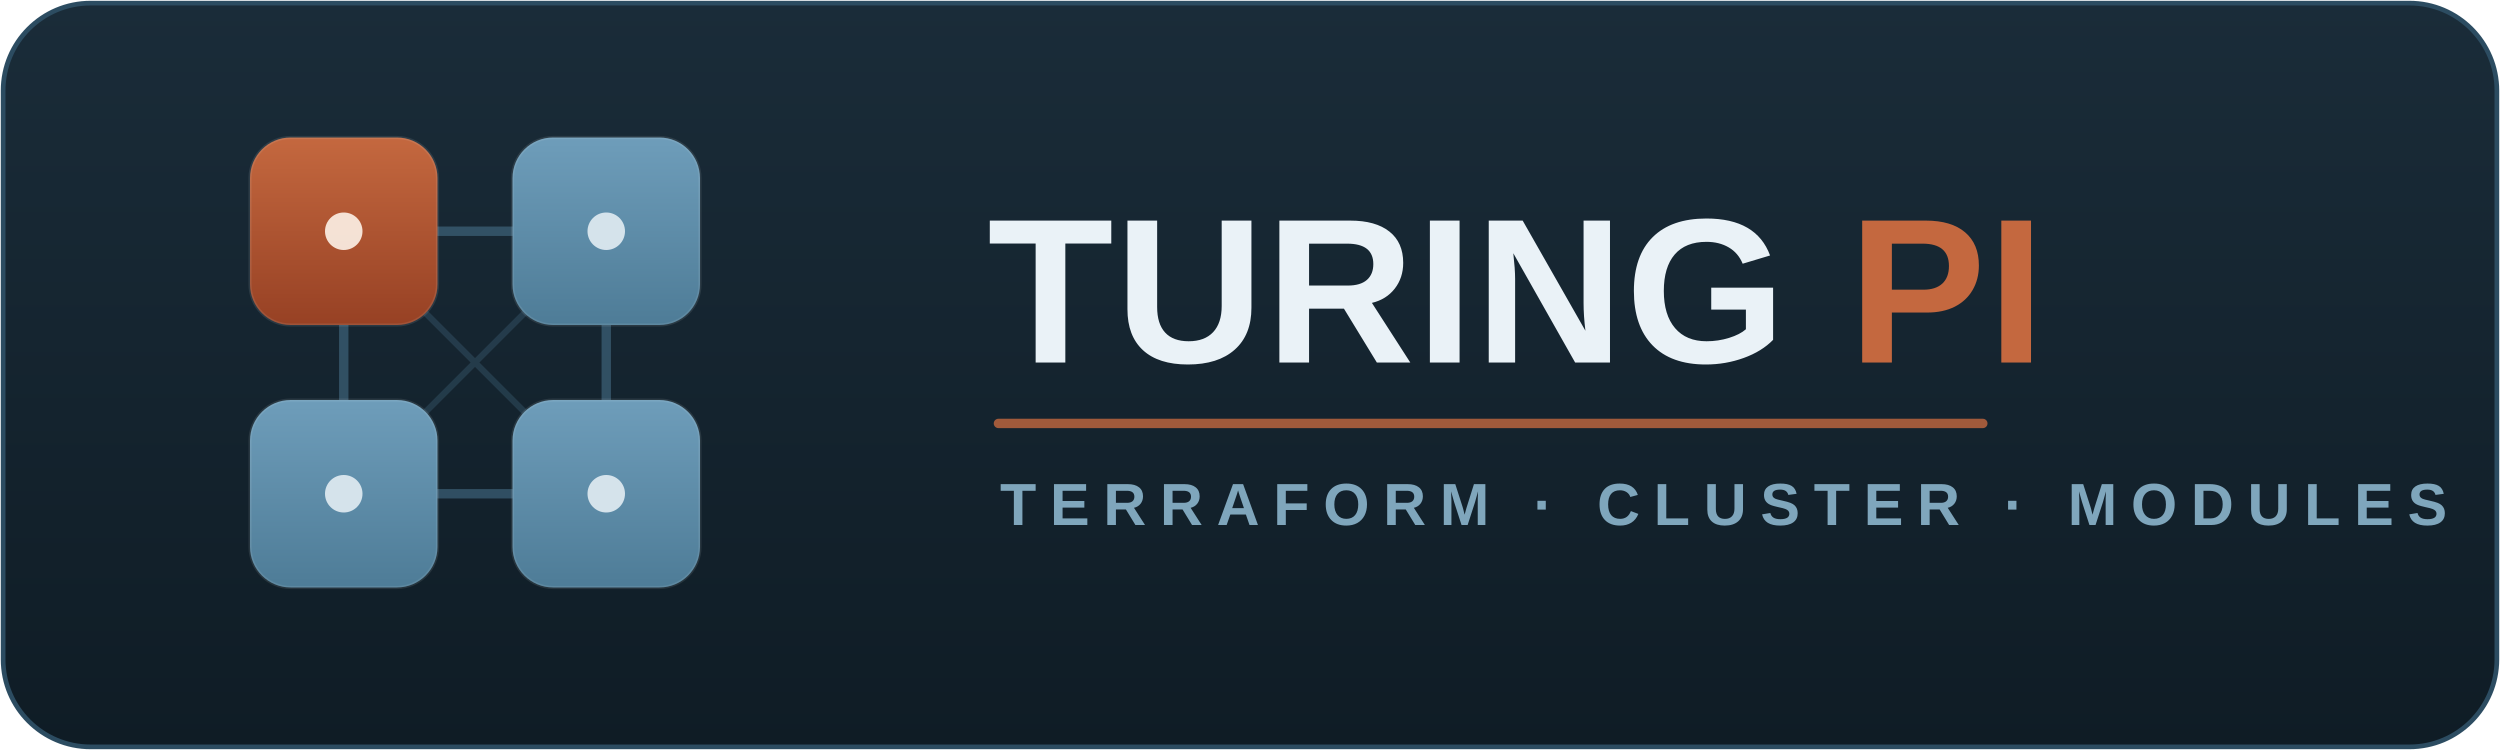
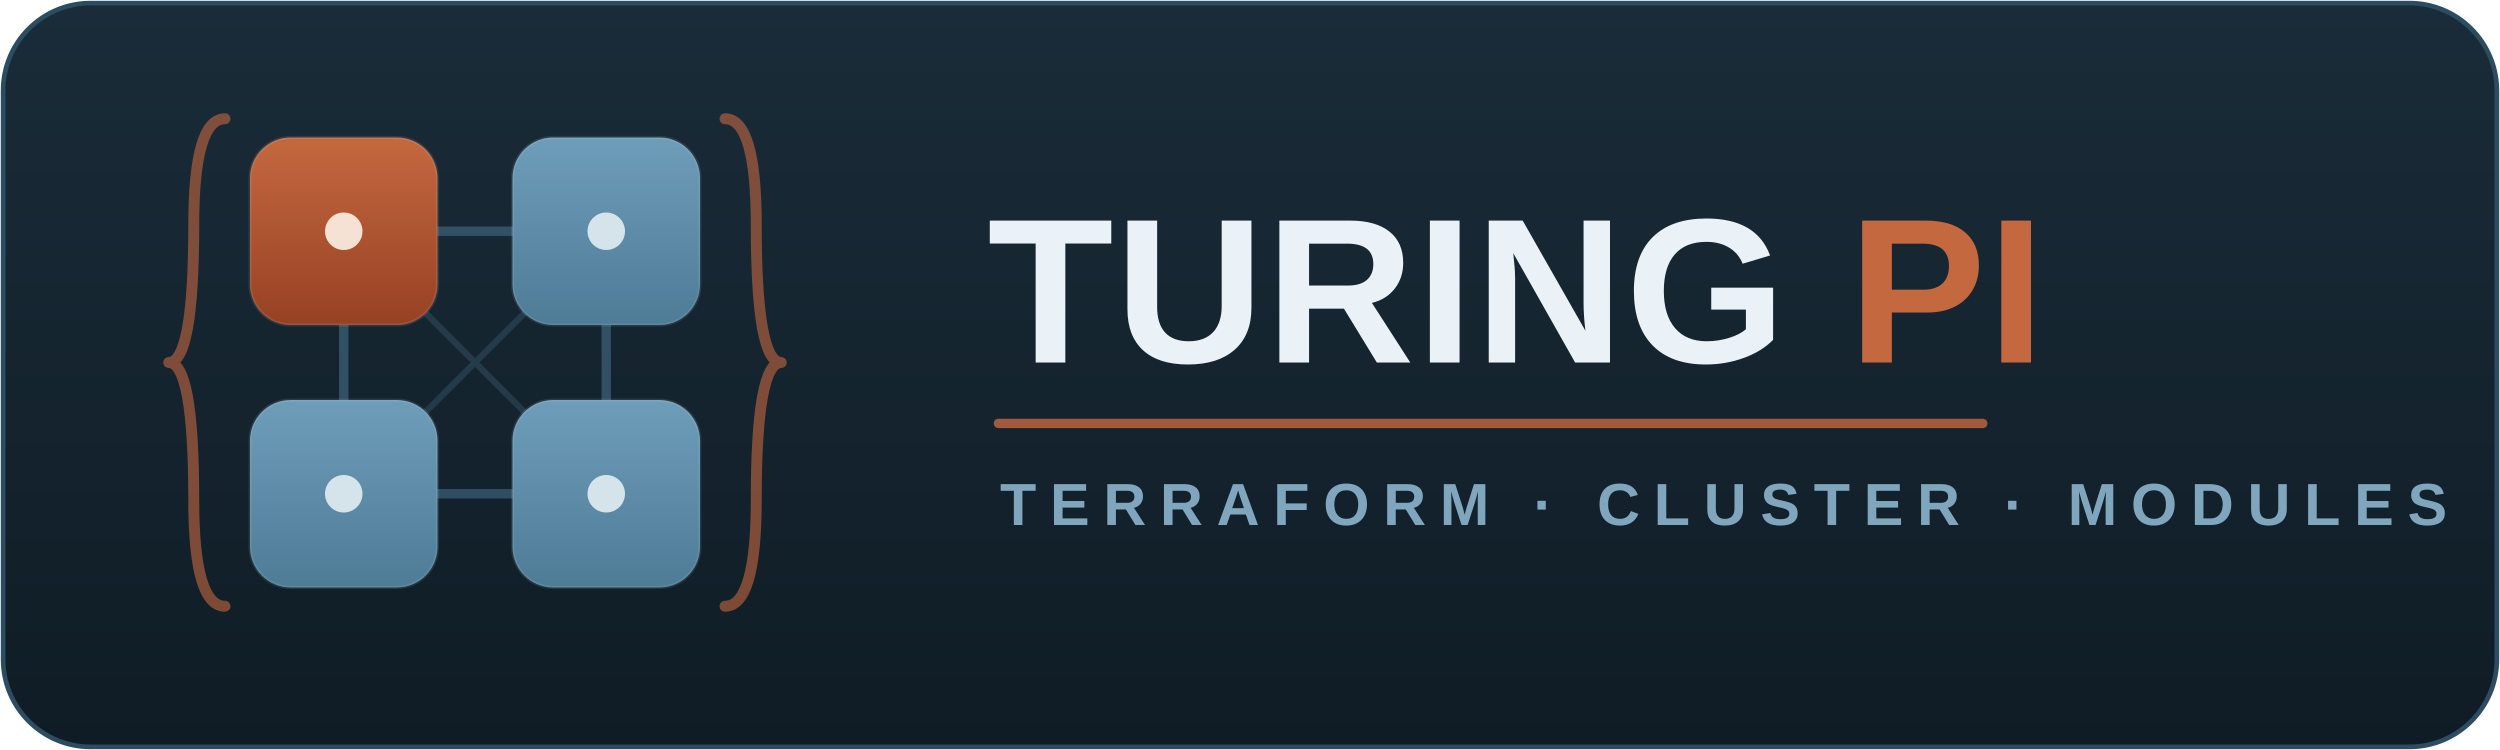
<svg xmlns="http://www.w3.org/2000/svg" viewBox="0 0 800 240" width="800" height="240" role="img" aria-label="Turing Pi — Terraform Cluster Modules">
  <defs>
    <linearGradient id="bg" x1="0" y1="0" x2="0" y2="1">
      <stop offset="0" stop-color="#1A2C39" />
      <stop offset="1" stop-color="#0F1C25" />
    </linearGradient>
    <linearGradient id="node" x1="0" y1="0" x2="0" y2="1">
      <stop offset="0" stop-color="#6E9DBA" />
      <stop offset="1" stop-color="#4E7C97" />
    </linearGradient>
    <linearGradient id="cp" x1="0" y1="0" x2="0" y2="1">
      <stop offset="0" stop-color="#C4683F" />
      <stop offset="1" stop-color="#974124" />
    </linearGradient>
  </defs>
  <rect x="1" y="1" width="798" height="238" rx="28" fill="url(#bg)" stroke="#2C4C61" stroke-width="1.5" />
  <g transform="translate(80,44)">
    <g stroke="#4E7C97" fill="none" stroke-linecap="round">
      <g opacity="0.5" stroke-width="3">
        <line x1="30" y1="30" x2="114" y2="30" />
        <line x1="30" y1="114" x2="114" y2="114" />
        <line x1="30" y1="30" x2="30" y2="114" />
        <line x1="114" y1="30" x2="114" y2="114" />
      </g>
      <g opacity="0.26" stroke-width="2">
        <line x1="30" y1="30" x2="114" y2="114" />
        <line x1="114" y1="30" x2="30" y2="114" />
      </g>
    </g>
+     <g fill="none" stroke="#C4683F" stroke-width="3.5" stroke-linecap="round" stroke-linejoin="round" opacity="0.6">
+       <path d="M -8 -6 Q -18 -6 -18 28 Q -18 72 -26 72 Q -18 72 -18 116 Q -18 150 -8 150" />
+       <path d="M 152 -6 Q 162 -6 162 28 Q 162 72 170 72 Q 162 72 162 116 Q 162 150 152 150" />
+     </g>
    <g stroke="#EAF2F7" stroke-opacity="0.10" stroke-width="1">
      <rect x="0" y="0" width="60" height="60" rx="13" fill="url(#cp)" />
      <rect x="84" y="0" width="60" height="60" rx="13" fill="url(#node)" />
      <rect x="0" y="84" width="60" height="60" rx="13" fill="url(#node)" />
      <rect x="84" y="84" width="60" height="60" rx="13" fill="url(#node)" />
    </g>
    <g>
      <circle cx="30" cy="30" r="6" fill="#FBEEE3" opacity="0.92" />
      <circle cx="114" cy="30" r="6" fill="#EAF2F7" opacity="0.85" />
      <circle cx="30" cy="114" r="6" fill="#EAF2F7" opacity="0.85" />
      <circle cx="114" cy="114" r="6" fill="#EAF2F7" opacity="0.85" />
    </g>
  </g>
  <g font-family="'Segoe UI','SF Pro Display',system-ui,-apple-system,'Helvetica Neue',Arial,sans-serif">
    <text x="316" y="116" font-size="66" font-weight="800" letter-spacing="0.5" fill="#EAF2F7">TURING<tspan fill="#C4683F" dx="20">PI</tspan>
    </text>
    <rect x="318" y="134" width="318" height="3" rx="1.5" fill="#C4683F" opacity="0.8" />
    <text x="320" y="168" font-size="19" font-weight="600" letter-spacing="4.4" fill="#7FA6BC">TERRAFORM · CLUSTER · MODULES</text>
  </g>
</svg>
